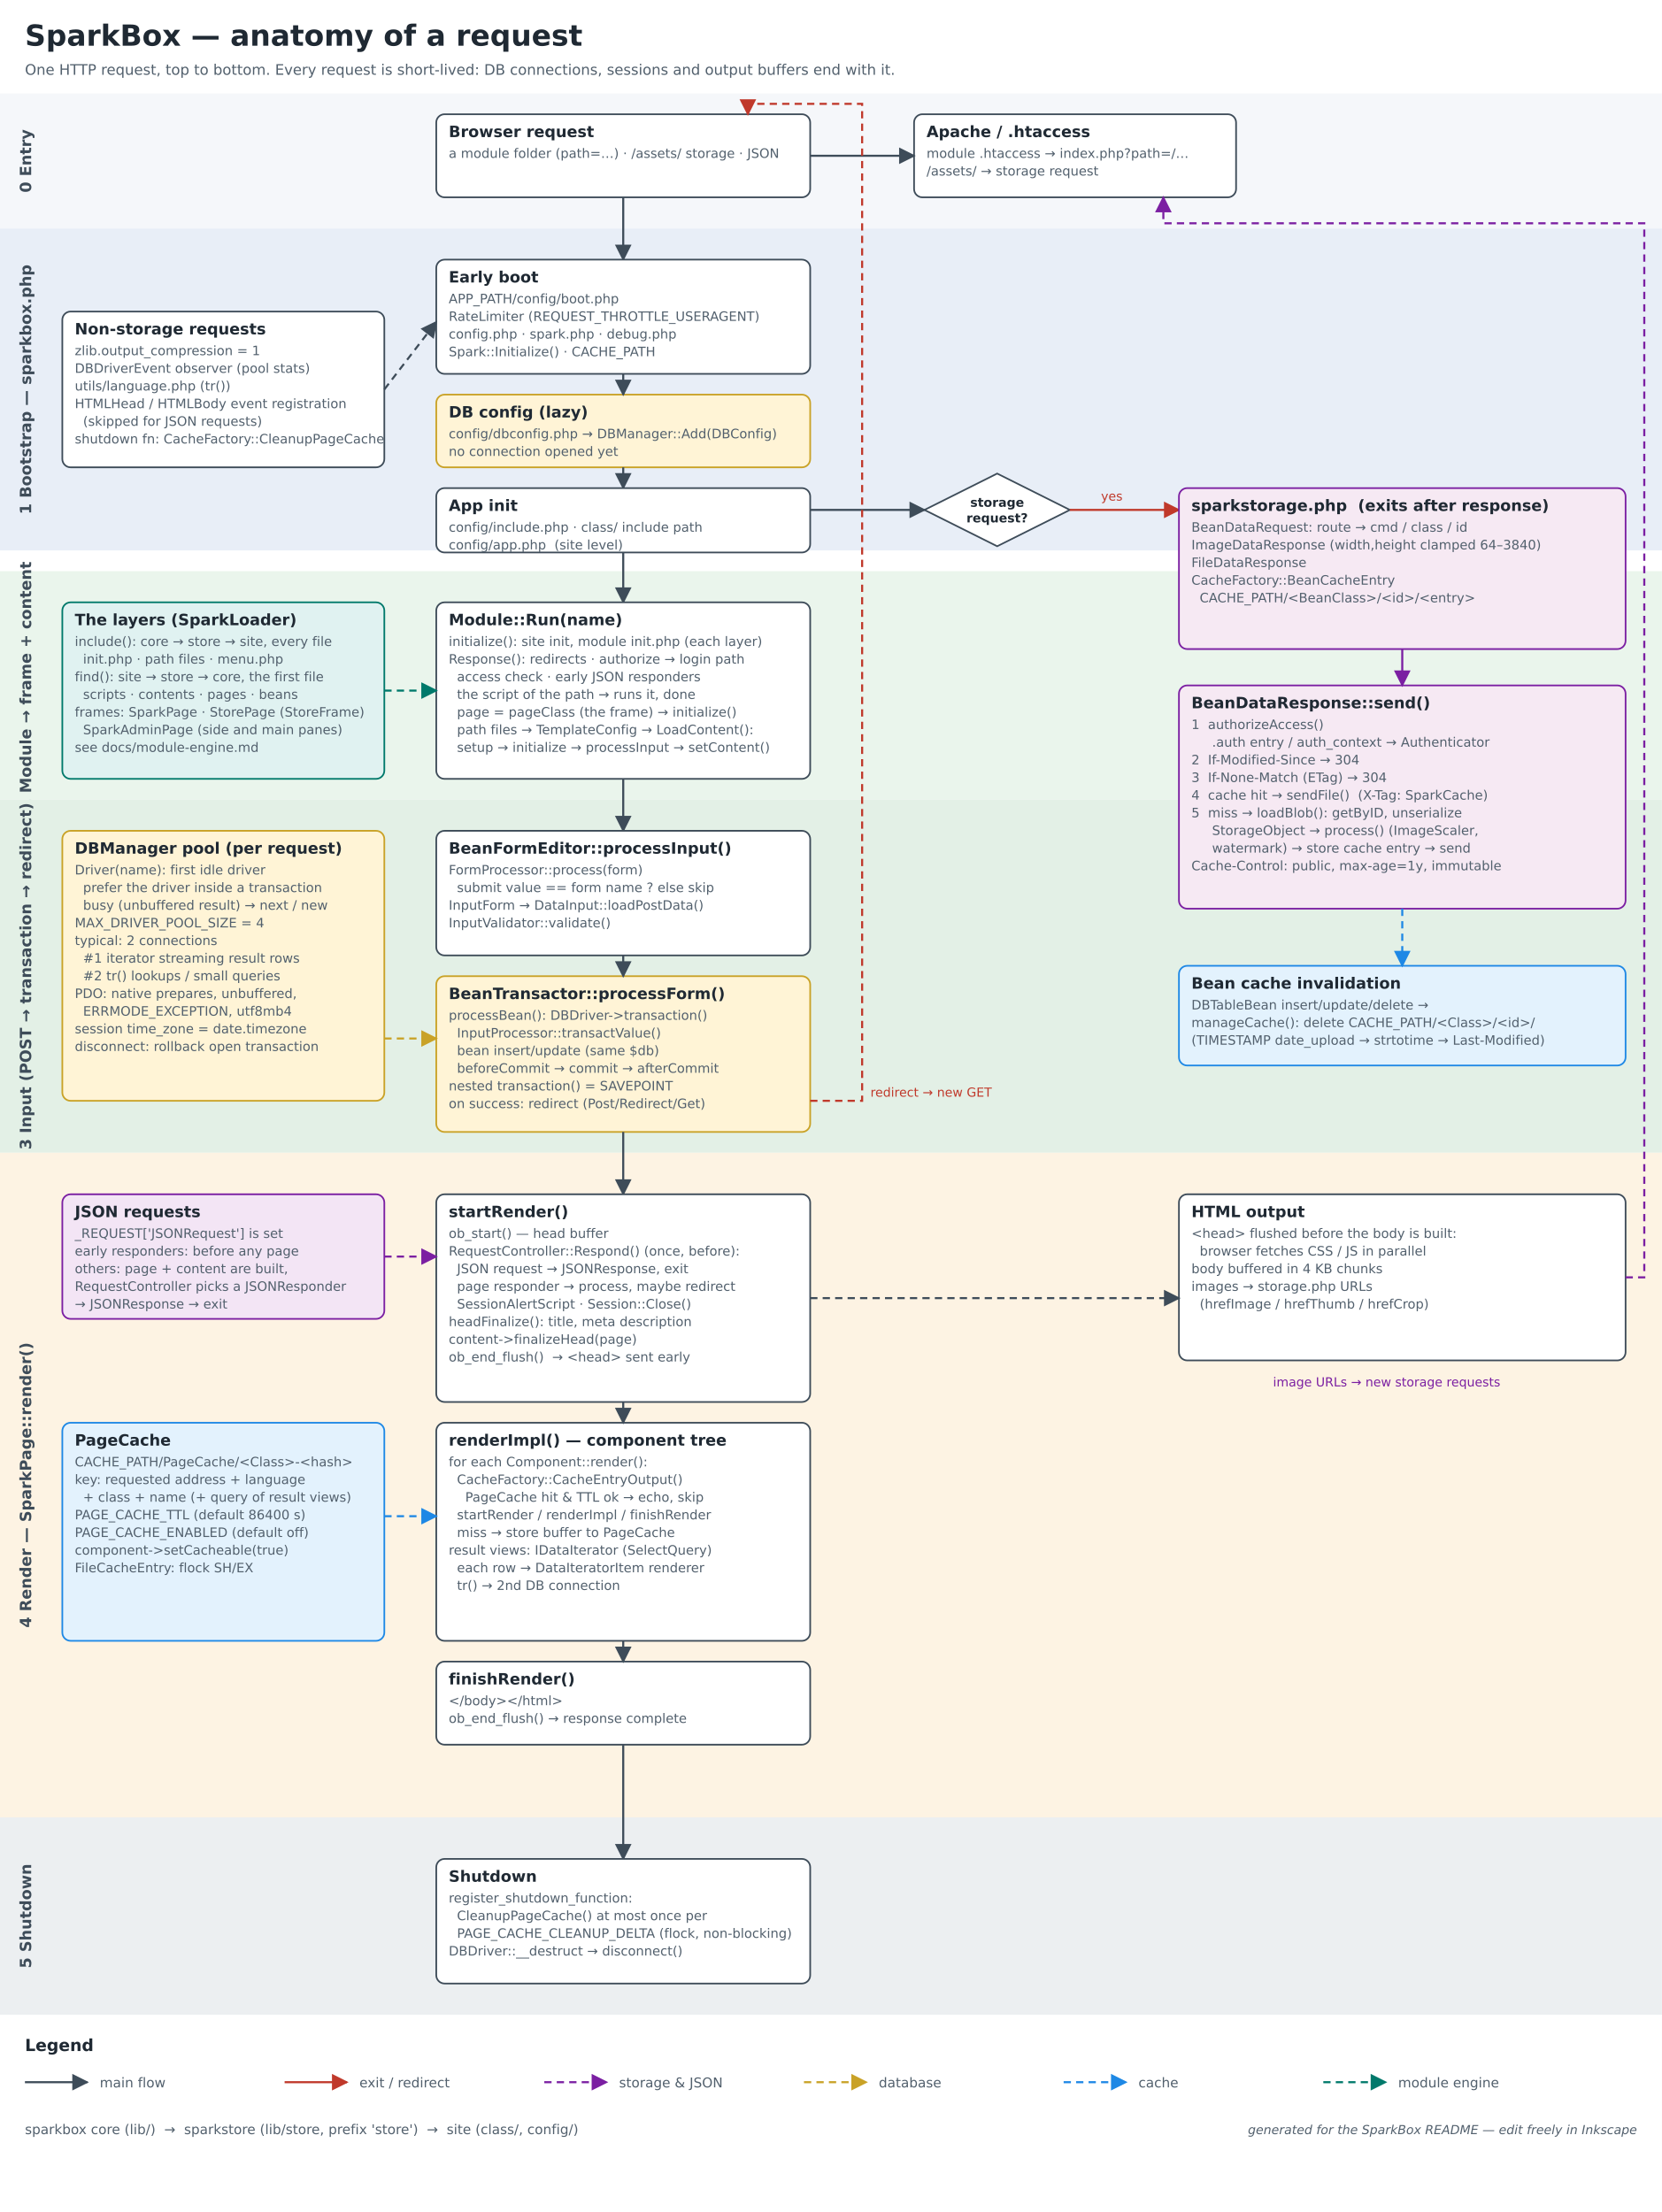
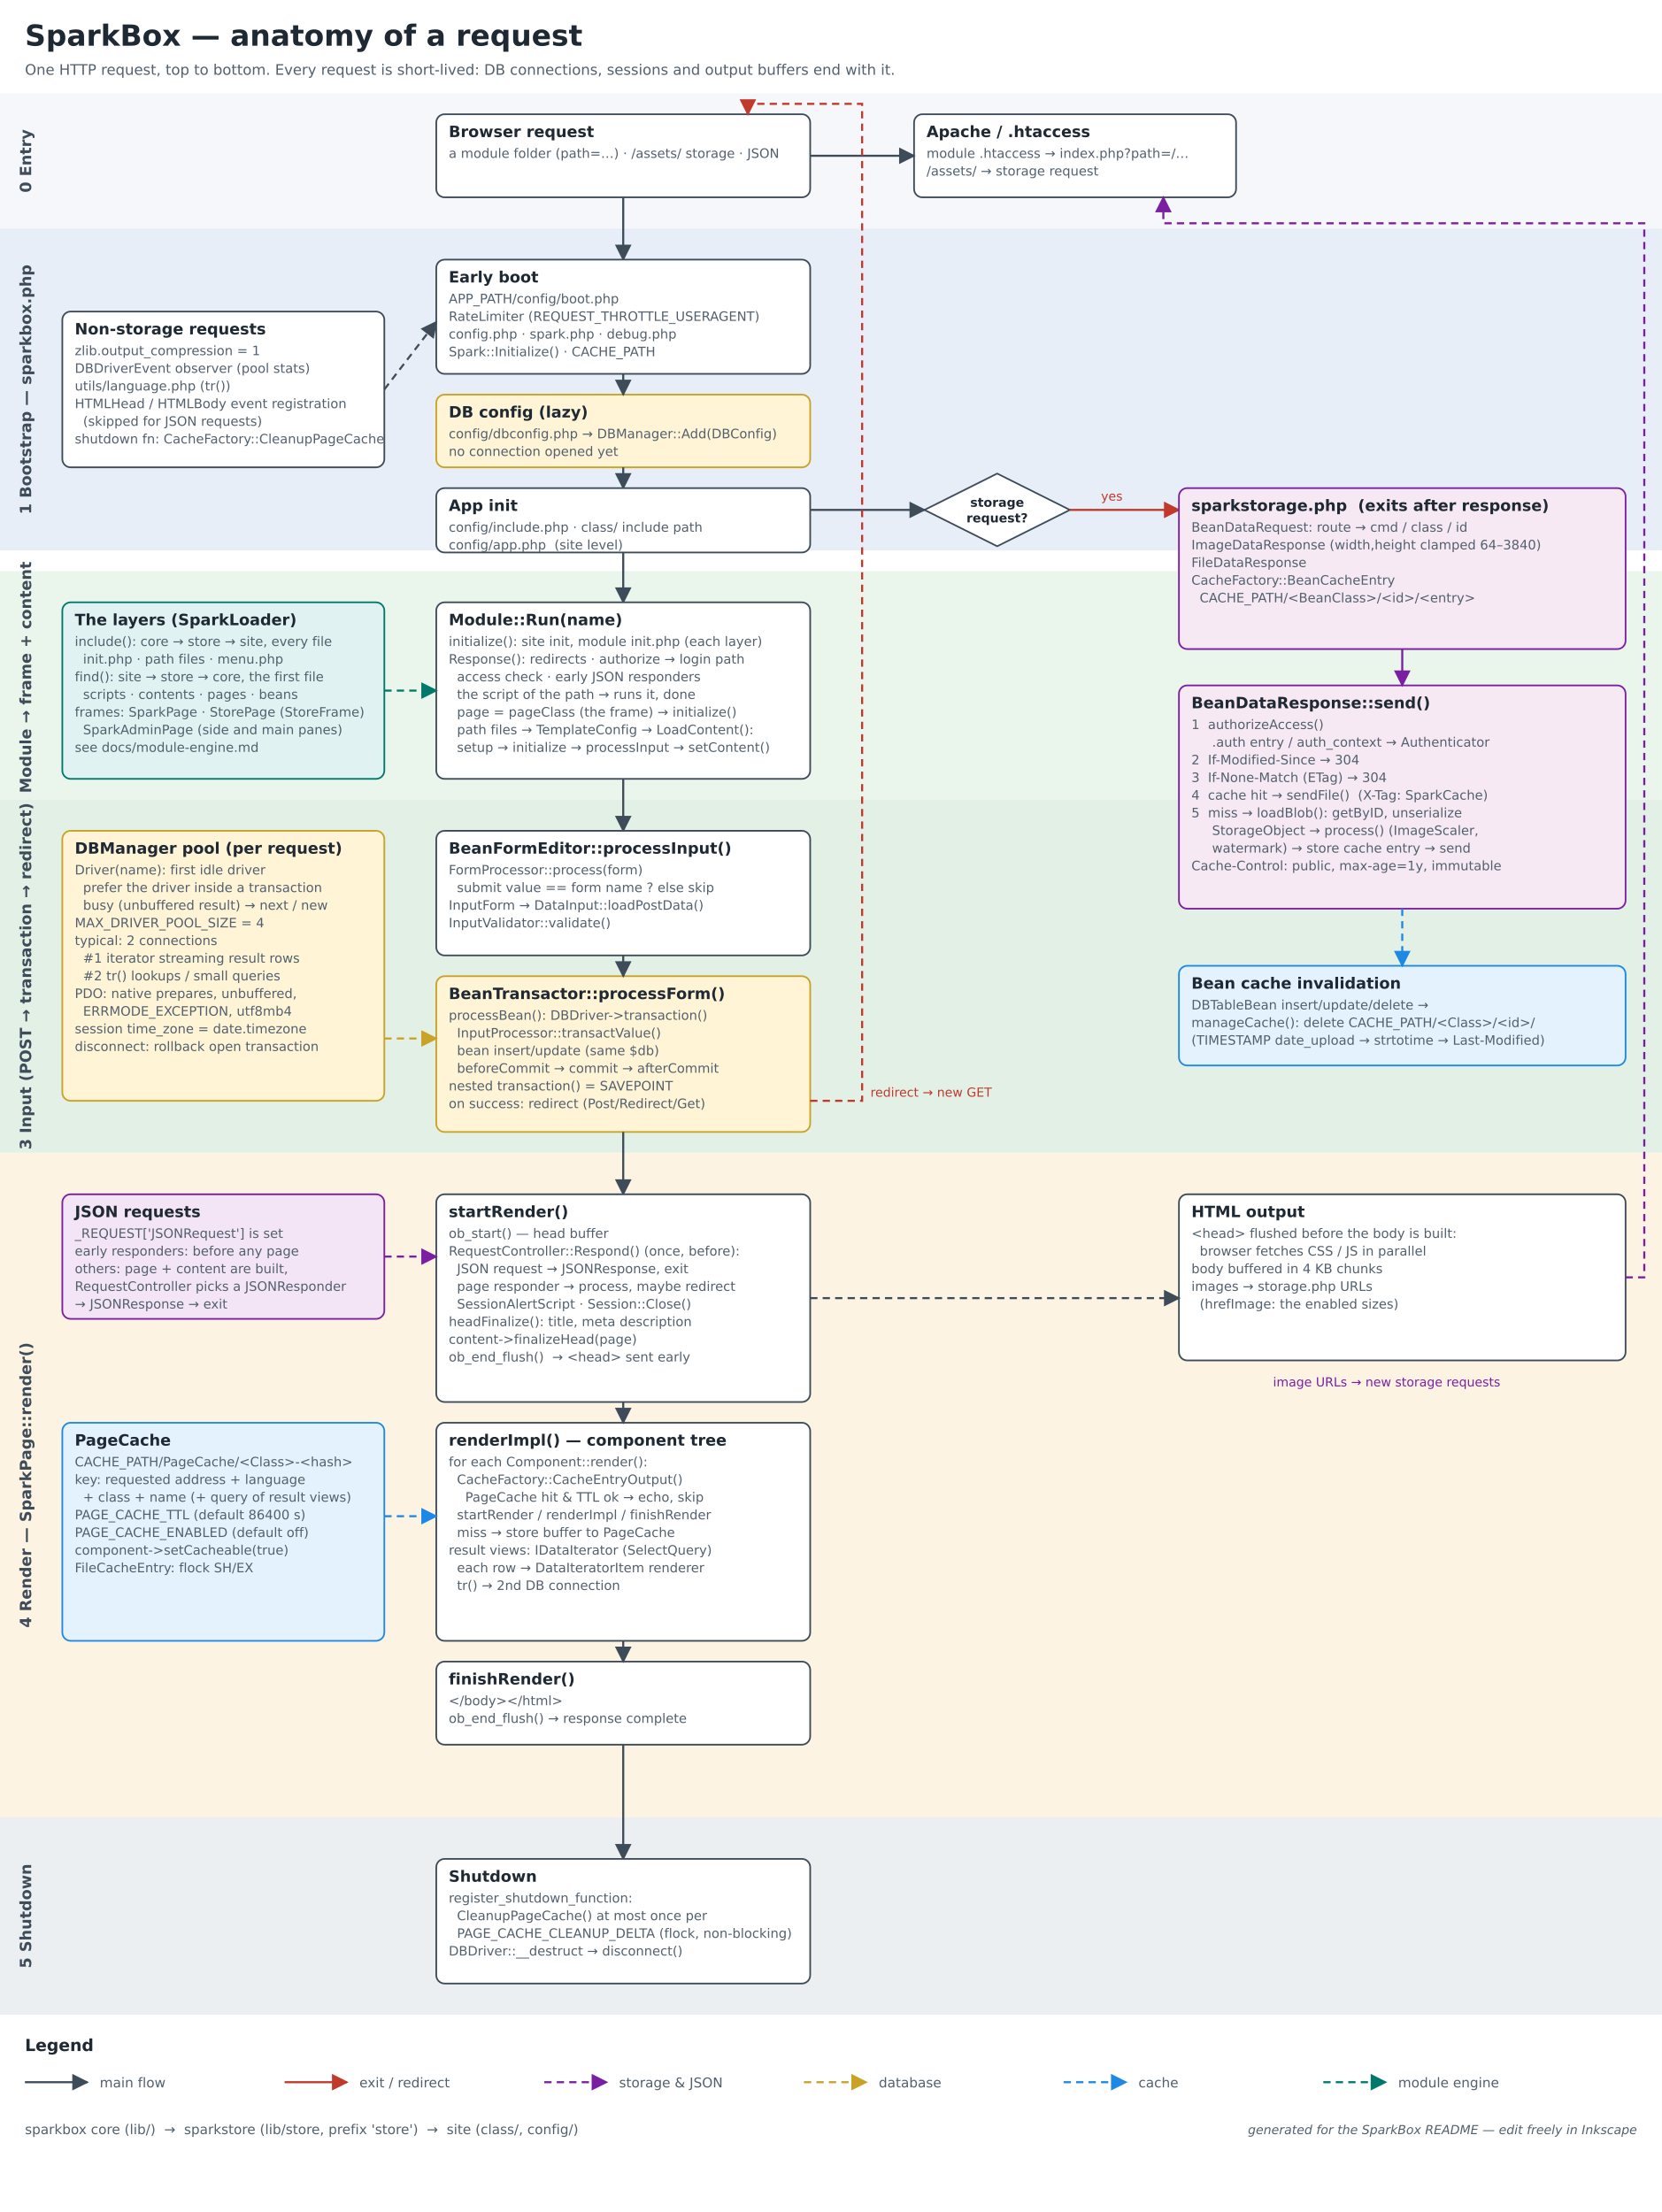
<svg xmlns="http://www.w3.org/2000/svg" width="1600" height="2130" viewBox="0 0 1600 2130">
  <defs>
    <marker id="ma" viewBox="0 0 10 10" refX="9" refY="5" markerWidth="8" markerHeight="8" orient="auto-start-reverse">
      <path d="M0,0 L10,5 L0,10 z" fill="#3e4c59" />
    </marker>
    <marker id="mr" viewBox="0 0 10 10" refX="9" refY="5" markerWidth="8" markerHeight="8" orient="auto-start-reverse">
      <path d="M0,0 L10,5 L0,10 z" fill="#c0392b" />
    </marker>
    <marker id="mp" viewBox="0 0 10 10" refX="9" refY="5" markerWidth="8" markerHeight="8" orient="auto-start-reverse">
      <path d="M0,0 L10,5 L0,10 z" fill="#7b1fa2" />
    </marker>
    <marker id="mb" viewBox="0 0 10 10" refX="9" refY="5" markerWidth="8" markerHeight="8" orient="auto-start-reverse">
      <path d="M0,0 L10,5 L0,10 z" fill="#1e88e5" />
    </marker>
    <marker id="my" viewBox="0 0 10 10" refX="9" refY="5" markerWidth="8" markerHeight="8" orient="auto-start-reverse">
      <path d="M0,0 L10,5 L0,10 z" fill="#c9a227" />
    </marker>
    <marker id="mg" viewBox="0 0 10 10" refX="9" refY="5" markerWidth="8" markerHeight="8" orient="auto-start-reverse">
      <path d="M0,0 L10,5 L0,10 z" fill="#00796b" />
    </marker>
  </defs>
  <rect width="1600" height="2130" fill="#ffffff" />
  <rect x="0" y="90" width="1600" height="130" fill="#f5f7fa" />
  <text transform="translate(30,155.0) rotate(-90)" style="font-family:'DejaVu Sans',Arial,sans-serif;font-size:15px;font-weight:bold;fill:#3e4c59" text-anchor="middle">0  Entry</text>
  <rect x="0" y="220" width="1600" height="310" fill="#e8eef7" />
  <text transform="translate(30,375.0) rotate(-90)" style="font-family:'DejaVu Sans',Arial,sans-serif;font-size:15px;font-weight:bold;fill:#3e4c59" text-anchor="middle">1  Bootstrap — sparkbox.php</text>
  <rect x="0" y="550" width="1600" height="220" fill="#eaf5ec" />
  <text transform="translate(30,660.0) rotate(-90)" style="font-family:'DejaVu Sans',Arial,sans-serif;font-size:15px;font-weight:bold;fill:#3e4c59" text-anchor="middle">2  Module → frame + content</text>
  <rect x="0" y="770" width="1600" height="340" fill="#e3f0e6" />
  <text transform="translate(30,940.0) rotate(-90)" style="font-family:'DejaVu Sans',Arial,sans-serif;font-size:15px;font-weight:bold;fill:#3e4c59" text-anchor="middle">3  Input (POST → transaction → redirect)</text>
  <rect x="0" y="1110" width="1600" height="640" fill="#fdf3e3" />
  <text transform="translate(30,1430.0) rotate(-90)" style="font-family:'DejaVu Sans',Arial,sans-serif;font-size:15px;font-weight:bold;fill:#3e4c59" text-anchor="middle">4  Render — SparkPage::render()</text>
  <rect x="0" y="1750" width="1600" height="190" fill="#eceff1" />
  <text transform="translate(30,1845.0) rotate(-90)" style="font-family:'DejaVu Sans',Arial,sans-serif;font-size:15px;font-weight:bold;fill:#3e4c59" text-anchor="middle">5  Shutdown</text>
  <text x="24" y="44" xml:space="preserve" style="font-family:'DejaVu Sans',Arial,sans-serif;font-size:28px;font-weight:bold;fill:#1f2933" text-anchor="start">SparkBox — anatomy of a request</text>
  <text x="24" y="72" xml:space="preserve" style="font-family:'DejaVu Sans',Arial,sans-serif;font-size:14px;font-weight:normal;fill:#52606d" text-anchor="start">One HTTP request, top to bottom. Every request is short-lived: DB connections, sessions and output buffers end with it.</text>
  <rect x="420" y="110" width="360" height="80" rx="8" fill="#ffffff" stroke="#3e4c59" stroke-width="1.6" />
  <text x="432" y="132" xml:space="preserve" style="font-family:'DejaVu Sans',Arial,sans-serif;font-size:15px;font-weight:bold;fill:#1f2933" text-anchor="start">Browser request</text>
  <text x="432" y="152" xml:space="preserve" style="font-family:'DejaVu Sans',Arial,sans-serif;font-size:12.5px;font-weight:normal;fill:#52606d" text-anchor="start">a module folder (path=…) · /assets/ storage · JSON</text>
  <rect x="880" y="110" width="310" height="80" rx="8" fill="#ffffff" stroke="#3e4c59" stroke-width="1.6" />
  <text x="892" y="132" xml:space="preserve" style="font-family:'DejaVu Sans',Arial,sans-serif;font-size:15px;font-weight:bold;fill:#1f2933" text-anchor="start">Apache / .htaccess</text>
  <text x="892" y="152" xml:space="preserve" style="font-family:'DejaVu Sans',Arial,sans-serif;font-size:12.5px;font-weight:normal;fill:#52606d" text-anchor="start">module .htaccess → index.php?path=/…</text>
  <text x="892" y="169" xml:space="preserve" style="font-family:'DejaVu Sans',Arial,sans-serif;font-size:12.5px;font-weight:normal;fill:#52606d" text-anchor="start">/assets/ → storage request</text>
  <line x1="780" y1="150" x2="880" y2="150" stroke="#3e4c59" stroke-width="2" marker-end="url(#ma)" />
  <line x1="600" y1="190" x2="600" y2="250" stroke="#3e4c59" stroke-width="2" marker-end="url(#ma)" />
  <rect x="420" y="250" width="360" height="110" rx="8" fill="#ffffff" stroke="#3e4c59" stroke-width="1.6" />
  <text x="432" y="272" xml:space="preserve" style="font-family:'DejaVu Sans',Arial,sans-serif;font-size:15px;font-weight:bold;fill:#1f2933" text-anchor="start">Early boot</text>
  <text x="432" y="292" xml:space="preserve" style="font-family:'DejaVu Sans',Arial,sans-serif;font-size:12.5px;font-weight:normal;fill:#52606d" text-anchor="start">APP_PATH/config/boot.php</text>
  <text x="432" y="309" xml:space="preserve" style="font-family:'DejaVu Sans',Arial,sans-serif;font-size:12.5px;font-weight:normal;fill:#52606d" text-anchor="start">RateLimiter (REQUEST_THROTTLE_USERAGENT)</text>
  <text x="432" y="326" xml:space="preserve" style="font-family:'DejaVu Sans',Arial,sans-serif;font-size:12.5px;font-weight:normal;fill:#52606d" text-anchor="start">config.php · spark.php · debug.php</text>
  <text x="432" y="343" xml:space="preserve" style="font-family:'DejaVu Sans',Arial,sans-serif;font-size:12.5px;font-weight:normal;fill:#52606d" text-anchor="start">Spark::Initialize() · CACHE_PATH</text>
  <rect x="420" y="380" width="360" height="70" rx="8" fill="#fff4d6" stroke="#c9a227" stroke-width="1.6" />
  <text x="432" y="402" xml:space="preserve" style="font-family:'DejaVu Sans',Arial,sans-serif;font-size:15px;font-weight:bold;fill:#1f2933" text-anchor="start">DB config (lazy)</text>
  <text x="432" y="422" xml:space="preserve" style="font-family:'DejaVu Sans',Arial,sans-serif;font-size:12.5px;font-weight:normal;fill:#52606d" text-anchor="start">config/dbconfig.php → DBManager::Add(DBConfig)</text>
  <text x="432" y="439" xml:space="preserve" style="font-family:'DejaVu Sans',Arial,sans-serif;font-size:12.5px;font-weight:normal;fill:#52606d" text-anchor="start">no connection opened yet</text>
  <line x1="600" y1="360" x2="600" y2="380" stroke="#3e4c59" stroke-width="2" marker-end="url(#ma)" />
  <line x1="600" y1="450" x2="600" y2="470" stroke="#3e4c59" stroke-width="2" marker-end="url(#ma)" />
  <rect x="420" y="470" width="360" height="62" rx="8" fill="#ffffff" stroke="#3e4c59" stroke-width="1.6" />
  <text x="432" y="492" xml:space="preserve" style="font-family:'DejaVu Sans',Arial,sans-serif;font-size:15px;font-weight:bold;fill:#1f2933" text-anchor="start">App init</text>
  <text x="432" y="512" xml:space="preserve" style="font-family:'DejaVu Sans',Arial,sans-serif;font-size:12.5px;font-weight:normal;fill:#52606d" text-anchor="start">config/include.php · class/ include path</text>
  <text x="432" y="529" xml:space="preserve" style="font-family:'DejaVu Sans',Arial,sans-serif;font-size:12.5px;font-weight:normal;fill:#52606d" text-anchor="start">config/app.php  (site level)</text>
  <polygon points="890,491 960,456 1030,491 960,526" fill="#ffffff" stroke="#3e4c59" stroke-width="1.6" />
  <text x="960" y="488" xml:space="preserve" style="font-family:'DejaVu Sans',Arial,sans-serif;font-size:12px;font-weight:bold;fill:#1f2933" text-anchor="middle">storage</text>
  <text x="960" y="503" xml:space="preserve" style="font-family:'DejaVu Sans',Arial,sans-serif;font-size:12px;font-weight:bold;fill:#1f2933" text-anchor="middle">request?</text>
  <line x1="780" y1="491" x2="890" y2="491" stroke="#3e4c59" stroke-width="2" marker-end="url(#ma)" />
  <line x1="1030" y1="491" x2="1135" y2="491" stroke="#c0392b" stroke-width="2" marker-end="url(#mr)" />
  <text x="1060" y="482" xml:space="preserve" style="font-family:'DejaVu Sans',Arial,sans-serif;font-size:12px;font-weight:normal;fill:#c0392b" text-anchor="start">yes</text>
  <rect x="450" y="252" width="0" height="0" rx="8" fill="#ffffff" stroke="#3e4c59" stroke-width="1.6" />
  <text x="462" y="274" xml:space="preserve" style="font-family:'DejaVu Sans',Arial,sans-serif;font-size:15px;font-weight:bold;fill:#1f2933" text-anchor="start" />
  <rect x="60" y="300" width="310" height="150" rx="8" fill="#ffffff" stroke="#3e4c59" stroke-width="1.6" />
  <text x="72" y="322" xml:space="preserve" style="font-family:'DejaVu Sans',Arial,sans-serif;font-size:15px;font-weight:bold;fill:#1f2933" text-anchor="start">Non-storage requests</text>
  <text x="72" y="342" xml:space="preserve" style="font-family:'DejaVu Sans',Arial,sans-serif;font-size:12.5px;font-weight:normal;fill:#52606d" text-anchor="start">zlib.output_compression = 1</text>
  <text x="72" y="359" xml:space="preserve" style="font-family:'DejaVu Sans',Arial,sans-serif;font-size:12.5px;font-weight:normal;fill:#52606d" text-anchor="start">DBDriverEvent observer (pool stats)</text>
  <text x="72" y="376" xml:space="preserve" style="font-family:'DejaVu Sans',Arial,sans-serif;font-size:12.5px;font-weight:normal;fill:#52606d" text-anchor="start">utils/language.php (tr())</text>
  <text x="72" y="393" xml:space="preserve" style="font-family:'DejaVu Sans',Arial,sans-serif;font-size:12.5px;font-weight:normal;fill:#52606d" text-anchor="start">HTMLHead / HTMLBody event registration</text>
  <text x="72" y="410" xml:space="preserve" style="font-family:'DejaVu Sans',Arial,sans-serif;font-size:12.5px;font-weight:normal;fill:#52606d" text-anchor="start">  (skipped for JSON requests)</text>
  <text x="72" y="427" xml:space="preserve" style="font-family:'DejaVu Sans',Arial,sans-serif;font-size:12.5px;font-weight:normal;fill:#52606d" text-anchor="start">shutdown fn: CacheFactory::CleanupPageCache</text>
  <line x1="370" y1="375" x2="420" y2="310" stroke="#3e4c59" stroke-width="2" stroke-dasharray="7 5" marker-end="url(#ma)" />
  <rect x="1135" y="470" width="430" height="155" rx="8" fill="#f6e9f3" stroke="#7b1fa2" stroke-width="1.6" />
  <text x="1147" y="492" xml:space="preserve" style="font-family:'DejaVu Sans',Arial,sans-serif;font-size:15px;font-weight:bold;fill:#1f2933" text-anchor="start">sparkstorage.php  (exits after response)</text>
  <text x="1147" y="512" xml:space="preserve" style="font-family:'DejaVu Sans',Arial,sans-serif;font-size:12.5px;font-weight:normal;fill:#52606d" text-anchor="start">BeanDataRequest: route → cmd / class / id</text>
  <text x="1147" y="529" xml:space="preserve" style="font-family:'DejaVu Sans',Arial,sans-serif;font-size:12.5px;font-weight:normal;fill:#52606d" text-anchor="start">ImageDataResponse (width,height clamped 64–3840)</text>
  <text x="1147" y="546" xml:space="preserve" style="font-family:'DejaVu Sans',Arial,sans-serif;font-size:12.5px;font-weight:normal;fill:#52606d" text-anchor="start">FileDataResponse</text>
  <text x="1147" y="563" xml:space="preserve" style="font-family:'DejaVu Sans',Arial,sans-serif;font-size:12.5px;font-weight:normal;fill:#52606d" text-anchor="start">CacheFactory::BeanCacheEntry</text>
  <text x="1147" y="580" xml:space="preserve" style="font-family:'DejaVu Sans',Arial,sans-serif;font-size:12.5px;font-weight:normal;fill:#52606d" text-anchor="start">  CACHE_PATH/&lt;BeanClass&gt;/&lt;id&gt;/&lt;entry&gt;</text>
  <rect x="1135" y="660" width="430" height="215" rx="8" fill="#f6e9f3" stroke="#7b1fa2" stroke-width="1.6" />
  <text x="1147" y="682" xml:space="preserve" style="font-family:'DejaVu Sans',Arial,sans-serif;font-size:15px;font-weight:bold;fill:#1f2933" text-anchor="start">BeanDataResponse::send()</text>
  <text x="1147" y="702" xml:space="preserve" style="font-family:'DejaVu Sans',Arial,sans-serif;font-size:12.5px;font-weight:normal;fill:#52606d" text-anchor="start">1  authorizeAccess()</text>
  <text x="1147" y="719" xml:space="preserve" style="font-family:'DejaVu Sans',Arial,sans-serif;font-size:12.5px;font-weight:normal;fill:#52606d" text-anchor="start">     .auth entry / auth_context → Authenticator</text>
  <text x="1147" y="736" xml:space="preserve" style="font-family:'DejaVu Sans',Arial,sans-serif;font-size:12.5px;font-weight:normal;fill:#52606d" text-anchor="start">2  If-Modified-Since → 304</text>
  <text x="1147" y="753" xml:space="preserve" style="font-family:'DejaVu Sans',Arial,sans-serif;font-size:12.5px;font-weight:normal;fill:#52606d" text-anchor="start">3  If-None-Match (ETag) → 304</text>
  <text x="1147" y="770" xml:space="preserve" style="font-family:'DejaVu Sans',Arial,sans-serif;font-size:12.5px;font-weight:normal;fill:#52606d" text-anchor="start">4  cache hit → sendFile()  (X-Tag: SparkCache)</text>
  <text x="1147" y="787" xml:space="preserve" style="font-family:'DejaVu Sans',Arial,sans-serif;font-size:12.5px;font-weight:normal;fill:#52606d" text-anchor="start">5  miss → loadBlob(): getByID, unserialize</text>
  <text x="1147" y="804" xml:space="preserve" style="font-family:'DejaVu Sans',Arial,sans-serif;font-size:12.5px;font-weight:normal;fill:#52606d" text-anchor="start">     StorageObject → process() (ImageScaler,</text>
  <text x="1147" y="821" xml:space="preserve" style="font-family:'DejaVu Sans',Arial,sans-serif;font-size:12.5px;font-weight:normal;fill:#52606d" text-anchor="start">     watermark) → store cache entry → send</text>
  <text x="1147" y="838" xml:space="preserve" style="font-family:'DejaVu Sans',Arial,sans-serif;font-size:12.5px;font-weight:normal;fill:#52606d" text-anchor="start">Cache-Control: public, max-age=1y, immutable</text>
  <line x1="1350" y1="625" x2="1350" y2="660" stroke="#7b1fa2" stroke-width="2" marker-end="url(#mp)" />
  <rect x="1135" y="930" width="430" height="96" rx="8" fill="#e3f2fd" stroke="#1e88e5" stroke-width="1.6" />
  <text x="1147" y="952" xml:space="preserve" style="font-family:'DejaVu Sans',Arial,sans-serif;font-size:15px;font-weight:bold;fill:#1f2933" text-anchor="start">Bean cache invalidation</text>
  <text x="1147" y="972" xml:space="preserve" style="font-family:'DejaVu Sans',Arial,sans-serif;font-size:12.5px;font-weight:normal;fill:#52606d" text-anchor="start">DBTableBean insert/update/delete →</text>
  <text x="1147" y="989" xml:space="preserve" style="font-family:'DejaVu Sans',Arial,sans-serif;font-size:12.5px;font-weight:normal;fill:#52606d" text-anchor="start">manageCache(): delete CACHE_PATH/&lt;Class&gt;/&lt;id&gt;/</text>
  <text x="1147" y="1006" xml:space="preserve" style="font-family:'DejaVu Sans',Arial,sans-serif;font-size:12.5px;font-weight:normal;fill:#52606d" text-anchor="start">(TIMESTAMP date_upload → strtotime → Last-Modified)</text>
  <line x1="1350" y1="875" x2="1350" y2="930" stroke="#1e88e5" stroke-width="2" stroke-dasharray="7 5" marker-end="url(#mb)" />
  <line x1="600" y1="532" x2="600" y2="580" stroke="#3e4c59" stroke-width="2" marker-end="url(#ma)" />
  <rect x="420" y="580" width="360" height="170" rx="8" fill="#ffffff" stroke="#3e4c59" stroke-width="1.6" />
  <text x="432" y="602" xml:space="preserve" style="font-family:'DejaVu Sans',Arial,sans-serif;font-size:15px;font-weight:bold;fill:#1f2933" text-anchor="start">Module::Run(name)</text>
  <text x="432" y="622" xml:space="preserve" style="font-family:'DejaVu Sans',Arial,sans-serif;font-size:12.5px;font-weight:normal;fill:#52606d" text-anchor="start">initialize(): site init, module init.php (each layer)</text>
  <text x="432" y="639" xml:space="preserve" style="font-family:'DejaVu Sans',Arial,sans-serif;font-size:12.5px;font-weight:normal;fill:#52606d" text-anchor="start">Response(): redirects · authorize → login path</text>
  <text x="432" y="656" xml:space="preserve" style="font-family:'DejaVu Sans',Arial,sans-serif;font-size:12.5px;font-weight:normal;fill:#52606d" text-anchor="start">  access check · early JSON responders</text>
  <text x="432" y="673" xml:space="preserve" style="font-family:'DejaVu Sans',Arial,sans-serif;font-size:12.5px;font-weight:normal;fill:#52606d" text-anchor="start">  the script of the path → runs it, done</text>
  <text x="432" y="690" xml:space="preserve" style="font-family:'DejaVu Sans',Arial,sans-serif;font-size:12.5px;font-weight:normal;fill:#52606d" text-anchor="start">  page = pageClass (the frame) → initialize()</text>
  <text x="432" y="707" xml:space="preserve" style="font-family:'DejaVu Sans',Arial,sans-serif;font-size:12.5px;font-weight:normal;fill:#52606d" text-anchor="start">  path files → TemplateConfig → LoadContent():</text>
  <text x="432" y="724" xml:space="preserve" style="font-family:'DejaVu Sans',Arial,sans-serif;font-size:12.5px;font-weight:normal;fill:#52606d" text-anchor="start">  setup → initialize → processInput → setContent()</text>
  <rect x="60" y="580" width="310" height="170" rx="8" fill="#e0f2f1" stroke="#00796b" stroke-width="1.6" />
  <text x="72" y="602" xml:space="preserve" style="font-family:'DejaVu Sans',Arial,sans-serif;font-size:15px;font-weight:bold;fill:#1f2933" text-anchor="start">The layers (SparkLoader)</text>
  <text x="72" y="622" xml:space="preserve" style="font-family:'DejaVu Sans',Arial,sans-serif;font-size:12.5px;font-weight:normal;fill:#52606d" text-anchor="start">include(): core → store → site, every file</text>
  <text x="72" y="639" xml:space="preserve" style="font-family:'DejaVu Sans',Arial,sans-serif;font-size:12.5px;font-weight:normal;fill:#52606d" text-anchor="start">  init.php · path files · menu.php</text>
  <text x="72" y="656" xml:space="preserve" style="font-family:'DejaVu Sans',Arial,sans-serif;font-size:12.5px;font-weight:normal;fill:#52606d" text-anchor="start">find(): site → store → core, the first file</text>
  <text x="72" y="673" xml:space="preserve" style="font-family:'DejaVu Sans',Arial,sans-serif;font-size:12.5px;font-weight:normal;fill:#52606d" text-anchor="start">  scripts · contents · pages · beans</text>
  <text x="72" y="690" xml:space="preserve" style="font-family:'DejaVu Sans',Arial,sans-serif;font-size:12.5px;font-weight:normal;fill:#52606d" text-anchor="start">frames: SparkPage · StorePage (StoreFrame)</text>
  <text x="72" y="707" xml:space="preserve" style="font-family:'DejaVu Sans',Arial,sans-serif;font-size:12.5px;font-weight:normal;fill:#52606d" text-anchor="start">  SparkAdminPage (side and main panes)</text>
  <text x="72" y="724" xml:space="preserve" style="font-family:'DejaVu Sans',Arial,sans-serif;font-size:12.5px;font-weight:normal;fill:#52606d" text-anchor="start">see docs/module-engine.md</text>
  <line x1="370" y1="665" x2="420" y2="665" stroke="#00796b" stroke-width="2" stroke-dasharray="7 5" marker-end="url(#mg)" />
  <line x1="600" y1="750" x2="600" y2="800" stroke="#3e4c59" stroke-width="2" marker-end="url(#ma)" />
  <rect x="420" y="800" width="360" height="120" rx="8" fill="#ffffff" stroke="#3e4c59" stroke-width="1.6" />
  <text x="432" y="822" xml:space="preserve" style="font-family:'DejaVu Sans',Arial,sans-serif;font-size:15px;font-weight:bold;fill:#1f2933" text-anchor="start">BeanFormEditor::processInput()</text>
  <text x="432" y="842" xml:space="preserve" style="font-family:'DejaVu Sans',Arial,sans-serif;font-size:12.5px;font-weight:normal;fill:#52606d" text-anchor="start">FormProcessor::process(form)</text>
  <text x="432" y="859" xml:space="preserve" style="font-family:'DejaVu Sans',Arial,sans-serif;font-size:12.5px;font-weight:normal;fill:#52606d" text-anchor="start">  submit value == form name ? else skip</text>
  <text x="432" y="876" xml:space="preserve" style="font-family:'DejaVu Sans',Arial,sans-serif;font-size:12.5px;font-weight:normal;fill:#52606d" text-anchor="start">InputForm → DataInput::loadPostData()</text>
  <text x="432" y="893" xml:space="preserve" style="font-family:'DejaVu Sans',Arial,sans-serif;font-size:12.5px;font-weight:normal;fill:#52606d" text-anchor="start">InputValidator::validate()</text>
  <rect x="420" y="940" width="360" height="150" rx="8" fill="#fff4d6" stroke="#c9a227" stroke-width="1.6" />
  <text x="432" y="962" xml:space="preserve" style="font-family:'DejaVu Sans',Arial,sans-serif;font-size:15px;font-weight:bold;fill:#1f2933" text-anchor="start">BeanTransactor::processForm()</text>
  <text x="432" y="982" xml:space="preserve" style="font-family:'DejaVu Sans',Arial,sans-serif;font-size:12.5px;font-weight:normal;fill:#52606d" text-anchor="start">processBean(): DBDriver-&gt;transaction()</text>
  <text x="432" y="999" xml:space="preserve" style="font-family:'DejaVu Sans',Arial,sans-serif;font-size:12.5px;font-weight:normal;fill:#52606d" text-anchor="start">  InputProcessor::transactValue()</text>
  <text x="432" y="1016" xml:space="preserve" style="font-family:'DejaVu Sans',Arial,sans-serif;font-size:12.5px;font-weight:normal;fill:#52606d" text-anchor="start">  bean insert/update (same $db)</text>
  <text x="432" y="1033" xml:space="preserve" style="font-family:'DejaVu Sans',Arial,sans-serif;font-size:12.5px;font-weight:normal;fill:#52606d" text-anchor="start">  beforeCommit → commit → afterCommit</text>
  <text x="432" y="1050" xml:space="preserve" style="font-family:'DejaVu Sans',Arial,sans-serif;font-size:12.5px;font-weight:normal;fill:#52606d" text-anchor="start">nested transaction() = SAVEPOINT</text>
  <text x="432" y="1067" xml:space="preserve" style="font-family:'DejaVu Sans',Arial,sans-serif;font-size:12.5px;font-weight:normal;fill:#52606d" text-anchor="start">on success: redirect (Post/Redirect/Get)</text>
  <line x1="600" y1="920" x2="600" y2="940" stroke="#3e4c59" stroke-width="2" marker-end="url(#ma)" />
  <polyline points="780,1060 830,1060 830,100 720,100 720,110" fill="none" stroke="#c0392b" stroke-width="2" stroke-dasharray="7 5" marker-end="url(#mr)" />
  <text x="838" y="1056" xml:space="preserve" style="font-family:'DejaVu Sans',Arial,sans-serif;font-size:12px;font-weight:normal;fill:#c0392b" text-anchor="start">redirect → new GET</text>
  <rect x="60" y="800" width="310" height="260" rx="8" fill="#fff4d6" stroke="#c9a227" stroke-width="1.6" />
  <text x="72" y="822" xml:space="preserve" style="font-family:'DejaVu Sans',Arial,sans-serif;font-size:15px;font-weight:bold;fill:#1f2933" text-anchor="start">DBManager pool (per request)</text>
  <text x="72" y="842" xml:space="preserve" style="font-family:'DejaVu Sans',Arial,sans-serif;font-size:12.5px;font-weight:normal;fill:#52606d" text-anchor="start">Driver(name): first idle driver</text>
  <text x="72" y="859" xml:space="preserve" style="font-family:'DejaVu Sans',Arial,sans-serif;font-size:12.5px;font-weight:normal;fill:#52606d" text-anchor="start">  prefer the driver inside a transaction</text>
  <text x="72" y="876" xml:space="preserve" style="font-family:'DejaVu Sans',Arial,sans-serif;font-size:12.5px;font-weight:normal;fill:#52606d" text-anchor="start">  busy (unbuffered result) → next / new</text>
  <text x="72" y="893" xml:space="preserve" style="font-family:'DejaVu Sans',Arial,sans-serif;font-size:12.5px;font-weight:normal;fill:#52606d" text-anchor="start">MAX_DRIVER_POOL_SIZE = 4</text>
  <text x="72" y="910" xml:space="preserve" style="font-family:'DejaVu Sans',Arial,sans-serif;font-size:12.5px;font-weight:normal;fill:#52606d" text-anchor="start">typical: 2 connections</text>
  <text x="72" y="927" xml:space="preserve" style="font-family:'DejaVu Sans',Arial,sans-serif;font-size:12.5px;font-weight:normal;fill:#52606d" text-anchor="start">  #1 iterator streaming result rows</text>
  <text x="72" y="944" xml:space="preserve" style="font-family:'DejaVu Sans',Arial,sans-serif;font-size:12.5px;font-weight:normal;fill:#52606d" text-anchor="start">  #2 tr() lookups / small queries</text>
  <text x="72" y="961" xml:space="preserve" style="font-family:'DejaVu Sans',Arial,sans-serif;font-size:12.5px;font-weight:normal;fill:#52606d" text-anchor="start">PDO: native prepares, unbuffered,</text>
  <text x="72" y="978" xml:space="preserve" style="font-family:'DejaVu Sans',Arial,sans-serif;font-size:12.5px;font-weight:normal;fill:#52606d" text-anchor="start">  ERRMODE_EXCEPTION, utf8mb4</text>
  <text x="72" y="995" xml:space="preserve" style="font-family:'DejaVu Sans',Arial,sans-serif;font-size:12.5px;font-weight:normal;fill:#52606d" text-anchor="start">session time_zone = date.timezone</text>
  <text x="72" y="1012" xml:space="preserve" style="font-family:'DejaVu Sans',Arial,sans-serif;font-size:12.5px;font-weight:normal;fill:#52606d" text-anchor="start">disconnect: rollback open transaction</text>
  <line x1="370" y1="1000" x2="420" y2="1000" stroke="#c9a227" stroke-width="2" stroke-dasharray="7 5" marker-end="url(#my)" />
  <line x1="600" y1="1090" x2="600" y2="1150" stroke="#3e4c59" stroke-width="2" marker-end="url(#ma)" />
  <rect x="420" y="1150" width="360" height="200" rx="8" fill="#ffffff" stroke="#3e4c59" stroke-width="1.6" />
  <text x="432" y="1172" xml:space="preserve" style="font-family:'DejaVu Sans',Arial,sans-serif;font-size:15px;font-weight:bold;fill:#1f2933" text-anchor="start">startRender()</text>
  <text x="432" y="1192" xml:space="preserve" style="font-family:'DejaVu Sans',Arial,sans-serif;font-size:12.5px;font-weight:normal;fill:#52606d" text-anchor="start">ob_start() — head buffer</text>
  <text x="432" y="1209" xml:space="preserve" style="font-family:'DejaVu Sans',Arial,sans-serif;font-size:12.5px;font-weight:normal;fill:#52606d" text-anchor="start">RequestController::Respond() (once, before):</text>
  <text x="432" y="1226" xml:space="preserve" style="font-family:'DejaVu Sans',Arial,sans-serif;font-size:12.5px;font-weight:normal;fill:#52606d" text-anchor="start">  JSON request → JSONResponse, exit</text>
  <text x="432" y="1243" xml:space="preserve" style="font-family:'DejaVu Sans',Arial,sans-serif;font-size:12.5px;font-weight:normal;fill:#52606d" text-anchor="start">  page responder → process, maybe redirect</text>
  <text x="432" y="1260" xml:space="preserve" style="font-family:'DejaVu Sans',Arial,sans-serif;font-size:12.5px;font-weight:normal;fill:#52606d" text-anchor="start">  SessionAlertScript · Session::Close()</text>
  <text x="432" y="1277" xml:space="preserve" style="font-family:'DejaVu Sans',Arial,sans-serif;font-size:12.5px;font-weight:normal;fill:#52606d" text-anchor="start">headFinalize(): title, meta description</text>
  <text x="432" y="1294" xml:space="preserve" style="font-family:'DejaVu Sans',Arial,sans-serif;font-size:12.5px;font-weight:normal;fill:#52606d" text-anchor="start">content-&gt;finalizeHead(page)</text>
  <text x="432" y="1311" xml:space="preserve" style="font-family:'DejaVu Sans',Arial,sans-serif;font-size:12.5px;font-weight:normal;fill:#52606d" text-anchor="start">ob_end_flush()  → &lt;head&gt; sent early</text>
  <rect x="420" y="1370" width="360" height="210" rx="8" fill="#ffffff" stroke="#3e4c59" stroke-width="1.6" />
  <text x="432" y="1392" xml:space="preserve" style="font-family:'DejaVu Sans',Arial,sans-serif;font-size:15px;font-weight:bold;fill:#1f2933" text-anchor="start">renderImpl() — component tree</text>
  <text x="432" y="1412" xml:space="preserve" style="font-family:'DejaVu Sans',Arial,sans-serif;font-size:12.5px;font-weight:normal;fill:#52606d" text-anchor="start">for each Component::render():</text>
  <text x="432" y="1429" xml:space="preserve" style="font-family:'DejaVu Sans',Arial,sans-serif;font-size:12.5px;font-weight:normal;fill:#52606d" text-anchor="start">  CacheFactory::CacheEntryOutput()</text>
  <text x="432" y="1446" xml:space="preserve" style="font-family:'DejaVu Sans',Arial,sans-serif;font-size:12.5px;font-weight:normal;fill:#52606d" text-anchor="start">    PageCache hit &amp; TTL ok → echo, skip</text>
  <text x="432" y="1463" xml:space="preserve" style="font-family:'DejaVu Sans',Arial,sans-serif;font-size:12.5px;font-weight:normal;fill:#52606d" text-anchor="start">  startRender / renderImpl / finishRender</text>
  <text x="432" y="1480" xml:space="preserve" style="font-family:'DejaVu Sans',Arial,sans-serif;font-size:12.5px;font-weight:normal;fill:#52606d" text-anchor="start">  miss → store buffer to PageCache</text>
  <text x="432" y="1497" xml:space="preserve" style="font-family:'DejaVu Sans',Arial,sans-serif;font-size:12.5px;font-weight:normal;fill:#52606d" text-anchor="start">result views: IDataIterator (SelectQuery)</text>
  <text x="432" y="1514" xml:space="preserve" style="font-family:'DejaVu Sans',Arial,sans-serif;font-size:12.5px;font-weight:normal;fill:#52606d" text-anchor="start">  each row → DataIteratorItem renderer</text>
  <text x="432" y="1531" xml:space="preserve" style="font-family:'DejaVu Sans',Arial,sans-serif;font-size:12.5px;font-weight:normal;fill:#52606d" text-anchor="start">  tr() → 2nd DB connection</text>
  <line x1="600" y1="1350" x2="600" y2="1370" stroke="#3e4c59" stroke-width="2" marker-end="url(#ma)" />
  <rect x="420" y="1600" width="360" height="80" rx="8" fill="#ffffff" stroke="#3e4c59" stroke-width="1.6" />
  <text x="432" y="1622" xml:space="preserve" style="font-family:'DejaVu Sans',Arial,sans-serif;font-size:15px;font-weight:bold;fill:#1f2933" text-anchor="start">finishRender()</text>
  <text x="432" y="1642" xml:space="preserve" style="font-family:'DejaVu Sans',Arial,sans-serif;font-size:12.5px;font-weight:normal;fill:#52606d" text-anchor="start">&lt;/body&gt;&lt;/html&gt;</text>
  <text x="432" y="1659" xml:space="preserve" style="font-family:'DejaVu Sans',Arial,sans-serif;font-size:12.5px;font-weight:normal;fill:#52606d" text-anchor="start">ob_end_flush() → response complete</text>
  <line x1="600" y1="1580" x2="600" y2="1600" stroke="#3e4c59" stroke-width="2" marker-end="url(#ma)" />
  <rect x="60" y="1150" width="310" height="120" rx="8" fill="#f3e5f5" stroke="#7b1fa2" stroke-width="1.6" />
  <text x="72" y="1172" xml:space="preserve" style="font-family:'DejaVu Sans',Arial,sans-serif;font-size:15px;font-weight:bold;fill:#1f2933" text-anchor="start">JSON requests</text>
  <text x="72" y="1192" xml:space="preserve" style="font-family:'DejaVu Sans',Arial,sans-serif;font-size:12.5px;font-weight:normal;fill:#52606d" text-anchor="start">_REQUEST['JSONRequest'] is set</text>
  <text x="72" y="1209" xml:space="preserve" style="font-family:'DejaVu Sans',Arial,sans-serif;font-size:12.5px;font-weight:normal;fill:#52606d" text-anchor="start">early responders: before any page</text>
  <text x="72" y="1226" xml:space="preserve" style="font-family:'DejaVu Sans',Arial,sans-serif;font-size:12.5px;font-weight:normal;fill:#52606d" text-anchor="start">others: page + content are built,</text>
  <text x="72" y="1243" xml:space="preserve" style="font-family:'DejaVu Sans',Arial,sans-serif;font-size:12.5px;font-weight:normal;fill:#52606d" text-anchor="start">RequestController picks a JSONResponder</text>
  <text x="72" y="1260" xml:space="preserve" style="font-family:'DejaVu Sans',Arial,sans-serif;font-size:12.5px;font-weight:normal;fill:#52606d" text-anchor="start">→ JSONResponse → exit</text>
  <line x1="370" y1="1210" x2="420" y2="1210" stroke="#7b1fa2" stroke-width="2" stroke-dasharray="7 5" marker-end="url(#mp)" />
  <rect x="60" y="1370" width="310" height="210" rx="8" fill="#e3f2fd" stroke="#1e88e5" stroke-width="1.6" />
  <text x="72" y="1392" xml:space="preserve" style="font-family:'DejaVu Sans',Arial,sans-serif;font-size:15px;font-weight:bold;fill:#1f2933" text-anchor="start">PageCache</text>
  <text x="72" y="1412" xml:space="preserve" style="font-family:'DejaVu Sans',Arial,sans-serif;font-size:12.5px;font-weight:normal;fill:#52606d" text-anchor="start">CACHE_PATH/PageCache/&lt;Class&gt;-&lt;hash&gt;</text>
  <text x="72" y="1429" xml:space="preserve" style="font-family:'DejaVu Sans',Arial,sans-serif;font-size:12.5px;font-weight:normal;fill:#52606d" text-anchor="start">key: requested address + language</text>
  <text x="72" y="1446" xml:space="preserve" style="font-family:'DejaVu Sans',Arial,sans-serif;font-size:12.5px;font-weight:normal;fill:#52606d" text-anchor="start">  + class + name (+ query of result views)</text>
  <text x="72" y="1463" xml:space="preserve" style="font-family:'DejaVu Sans',Arial,sans-serif;font-size:12.5px;font-weight:normal;fill:#52606d" text-anchor="start">PAGE_CACHE_TTL (default 86400 s)</text>
  <text x="72" y="1480" xml:space="preserve" style="font-family:'DejaVu Sans',Arial,sans-serif;font-size:12.5px;font-weight:normal;fill:#52606d" text-anchor="start">PAGE_CACHE_ENABLED (default off)</text>
  <text x="72" y="1497" xml:space="preserve" style="font-family:'DejaVu Sans',Arial,sans-serif;font-size:12.5px;font-weight:normal;fill:#52606d" text-anchor="start">component-&gt;setCacheable(true)</text>
  <text x="72" y="1514" xml:space="preserve" style="font-family:'DejaVu Sans',Arial,sans-serif;font-size:12.5px;font-weight:normal;fill:#52606d" text-anchor="start">FileCacheEntry: flock SH/EX</text>
  <line x1="370" y1="1460" x2="420" y2="1460" stroke="#1e88e5" stroke-width="2" stroke-dasharray="7 5" marker-end="url(#mb)" />
  <rect x="1135" y="1150" width="430" height="160" rx="8" fill="#ffffff" stroke="#3e4c59" stroke-width="1.6" />
  <text x="1147" y="1172" xml:space="preserve" style="font-family:'DejaVu Sans',Arial,sans-serif;font-size:15px;font-weight:bold;fill:#1f2933" text-anchor="start">HTML output</text>
  <text x="1147" y="1192" xml:space="preserve" style="font-family:'DejaVu Sans',Arial,sans-serif;font-size:12.5px;font-weight:normal;fill:#52606d" text-anchor="start">&lt;head&gt; flushed before the body is built:</text>
  <text x="1147" y="1209" xml:space="preserve" style="font-family:'DejaVu Sans',Arial,sans-serif;font-size:12.5px;font-weight:normal;fill:#52606d" text-anchor="start">  browser fetches CSS / JS in parallel</text>
  <text x="1147" y="1226" xml:space="preserve" style="font-family:'DejaVu Sans',Arial,sans-serif;font-size:12.5px;font-weight:normal;fill:#52606d" text-anchor="start">body buffered in 4 KB chunks</text>
  <text x="1147" y="1243" xml:space="preserve" style="font-family:'DejaVu Sans',Arial,sans-serif;font-size:12.5px;font-weight:normal;fill:#52606d" text-anchor="start">images → storage.php URLs</text>
-   <text x="1147" y="1260" xml:space="preserve" style="font-family:'DejaVu Sans',Arial,sans-serif;font-size:12.5px;font-weight:normal;fill:#52606d" text-anchor="start">  (hrefImage / hrefThumb / hrefCrop)</text>
+   <text x="1147" y="1260" xml:space="preserve" style="font-family:'DejaVu Sans',Arial,sans-serif;font-size:12.5px;font-weight:normal;fill:#52606d" text-anchor="start">  (hrefImage: the enabled sizes)</text>
  <line x1="780" y1="1250" x2="1135" y2="1250" stroke="#3e4c59" stroke-width="2" stroke-dasharray="7 5" marker-end="url(#ma)" />
  <polyline points="1565,1230 1583,1230 1583,215 1120,215 1120,190" fill="none" stroke="#7b1fa2" stroke-width="2" stroke-dasharray="7 5" marker-end="url(#mp)" />
  <text x="1335" y="1335" xml:space="preserve" style="font-family:'DejaVu Sans',Arial,sans-serif;font-size:12px;font-weight:normal;fill:#7b1fa2" text-anchor="middle">image URLs → new storage requests</text>
  <line x1="600" y1="1680" x2="600" y2="1790" stroke="#3e4c59" stroke-width="2" marker-end="url(#ma)" />
  <rect x="420" y="1790" width="360" height="120" rx="8" fill="#ffffff" stroke="#3e4c59" stroke-width="1.6" />
  <text x="432" y="1812" xml:space="preserve" style="font-family:'DejaVu Sans',Arial,sans-serif;font-size:15px;font-weight:bold;fill:#1f2933" text-anchor="start">Shutdown</text>
  <text x="432" y="1832" xml:space="preserve" style="font-family:'DejaVu Sans',Arial,sans-serif;font-size:12.5px;font-weight:normal;fill:#52606d" text-anchor="start">register_shutdown_function:</text>
  <text x="432" y="1849" xml:space="preserve" style="font-family:'DejaVu Sans',Arial,sans-serif;font-size:12.5px;font-weight:normal;fill:#52606d" text-anchor="start">  CleanupPageCache() at most once per</text>
  <text x="432" y="1866" xml:space="preserve" style="font-family:'DejaVu Sans',Arial,sans-serif;font-size:12.5px;font-weight:normal;fill:#52606d" text-anchor="start">  PAGE_CACHE_CLEANUP_DELTA (flock, non-blocking)</text>
  <text x="432" y="1883" xml:space="preserve" style="font-family:'DejaVu Sans',Arial,sans-serif;font-size:12.5px;font-weight:normal;fill:#52606d" text-anchor="start">DBDriver::__destruct → disconnect()</text>
  <text x="24" y="1975" xml:space="preserve" style="font-family:'DejaVu Sans',Arial,sans-serif;font-size:16px;font-weight:bold;fill:#1f2933" text-anchor="start">Legend</text>
  <line x1="24" y1="2005" x2="84" y2="2005" stroke="#3e4c59" stroke-width="2" marker-end="url(#ma)" />
  <text x="96" y="2010" xml:space="preserve" style="font-family:'DejaVu Sans',Arial,sans-serif;font-size:13px;font-weight:normal;fill:#52606d" text-anchor="start">main flow</text>
  <line x1="274" y1="2005" x2="334" y2="2005" stroke="#c0392b" stroke-width="2" marker-end="url(#mr)" />
  <text x="346" y="2010" xml:space="preserve" style="font-family:'DejaVu Sans',Arial,sans-serif;font-size:13px;font-weight:normal;fill:#52606d" text-anchor="start">exit / redirect</text>
  <line x1="524" y1="2005" x2="584" y2="2005" stroke="#7b1fa2" stroke-width="2" stroke-dasharray="7 5" marker-end="url(#mp)" />
  <text x="596" y="2010" xml:space="preserve" style="font-family:'DejaVu Sans',Arial,sans-serif;font-size:13px;font-weight:normal;fill:#52606d" text-anchor="start">storage &amp; JSON</text>
  <line x1="774" y1="2005" x2="834" y2="2005" stroke="#c9a227" stroke-width="2" stroke-dasharray="7 5" marker-end="url(#my)" />
  <text x="846" y="2010" xml:space="preserve" style="font-family:'DejaVu Sans',Arial,sans-serif;font-size:13px;font-weight:normal;fill:#52606d" text-anchor="start">database</text>
  <line x1="1024" y1="2005" x2="1084" y2="2005" stroke="#1e88e5" stroke-width="2" stroke-dasharray="7 5" marker-end="url(#mb)" />
  <text x="1096" y="2010" xml:space="preserve" style="font-family:'DejaVu Sans',Arial,sans-serif;font-size:13px;font-weight:normal;fill:#52606d" text-anchor="start">cache</text>
  <line x1="1274" y1="2005" x2="1334" y2="2005" stroke="#00796b" stroke-width="2" stroke-dasharray="7 5" marker-end="url(#mg)" />
  <text x="1346" y="2010" xml:space="preserve" style="font-family:'DejaVu Sans',Arial,sans-serif;font-size:13px;font-weight:normal;fill:#52606d" text-anchor="start">module engine</text>
  <text x="24" y="2055" xml:space="preserve" style="font-family:'DejaVu Sans',Arial,sans-serif;font-size:13px;font-weight:normal;fill:#52606d" text-anchor="start">sparkbox core (lib/)  →  sparkstore (lib/store, prefix 'store')  →  site (class/, config/)</text>
  <text x="1576" y="2055" xml:space="preserve" style="font-family:'DejaVu Sans',Arial,sans-serif;font-size:12px;font-weight:normal;fill:#52606d;font-style:italic" text-anchor="end">generated for the SparkBox README — edit freely in Inkscape</text>
</svg>
